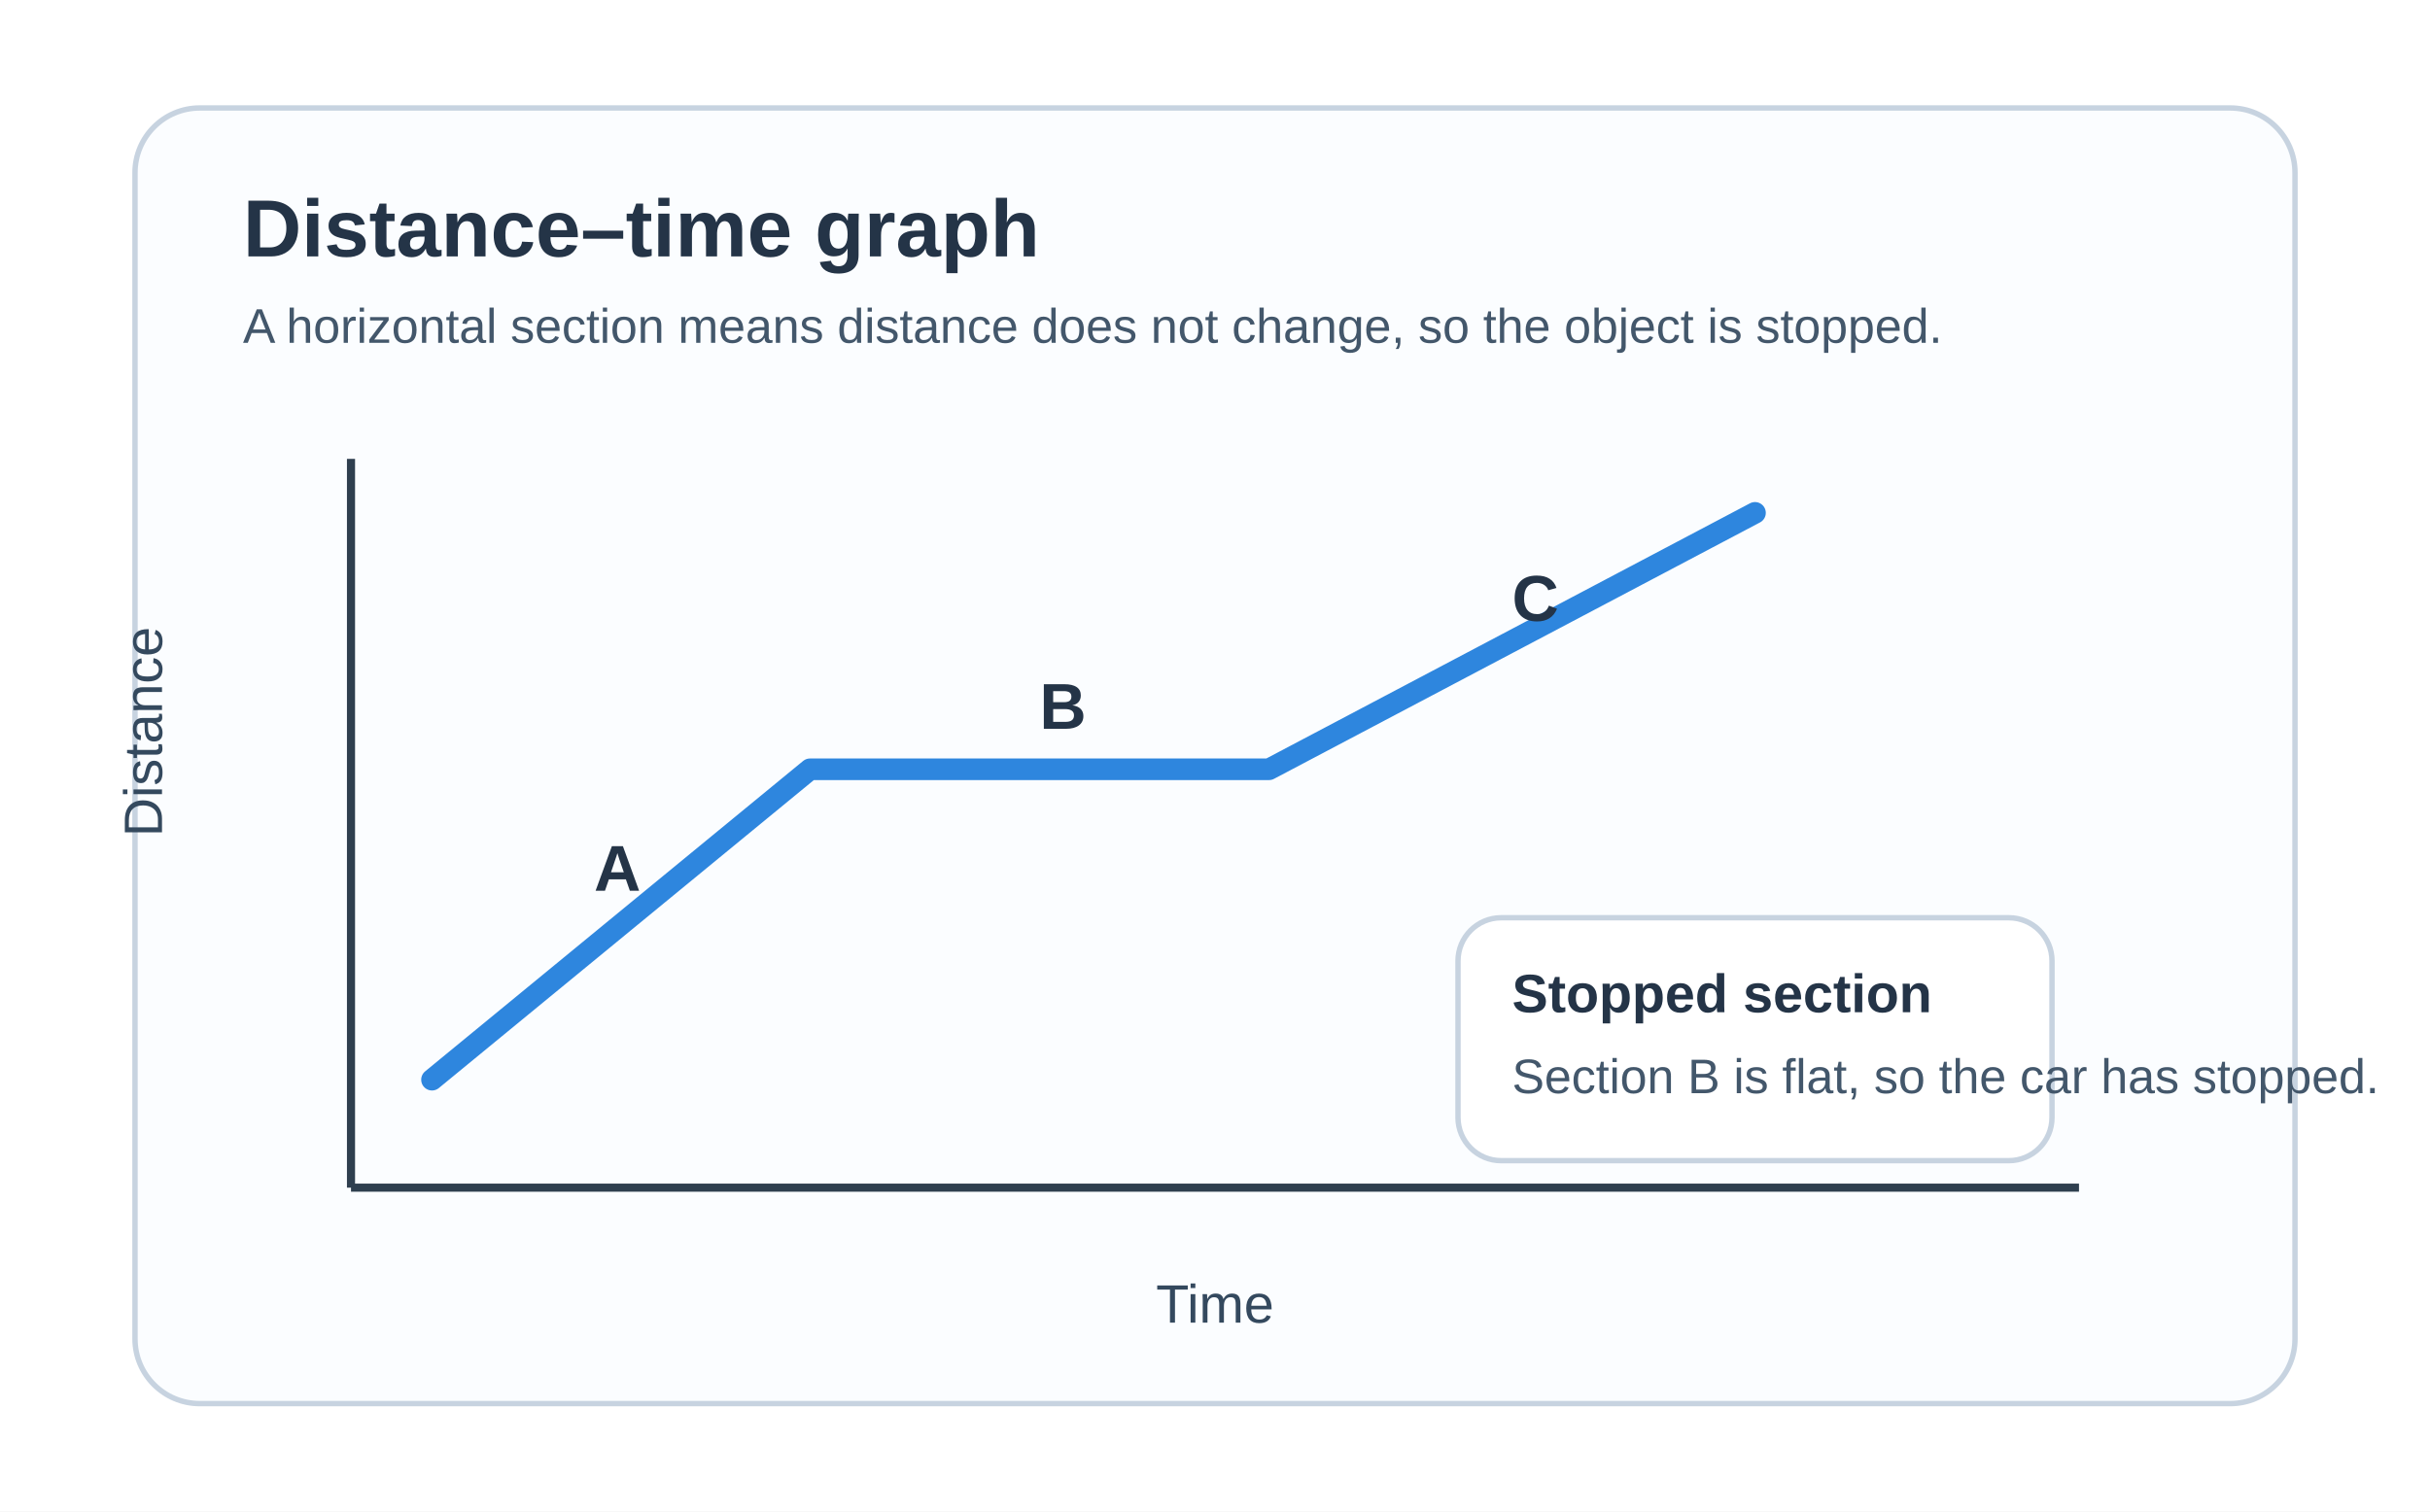
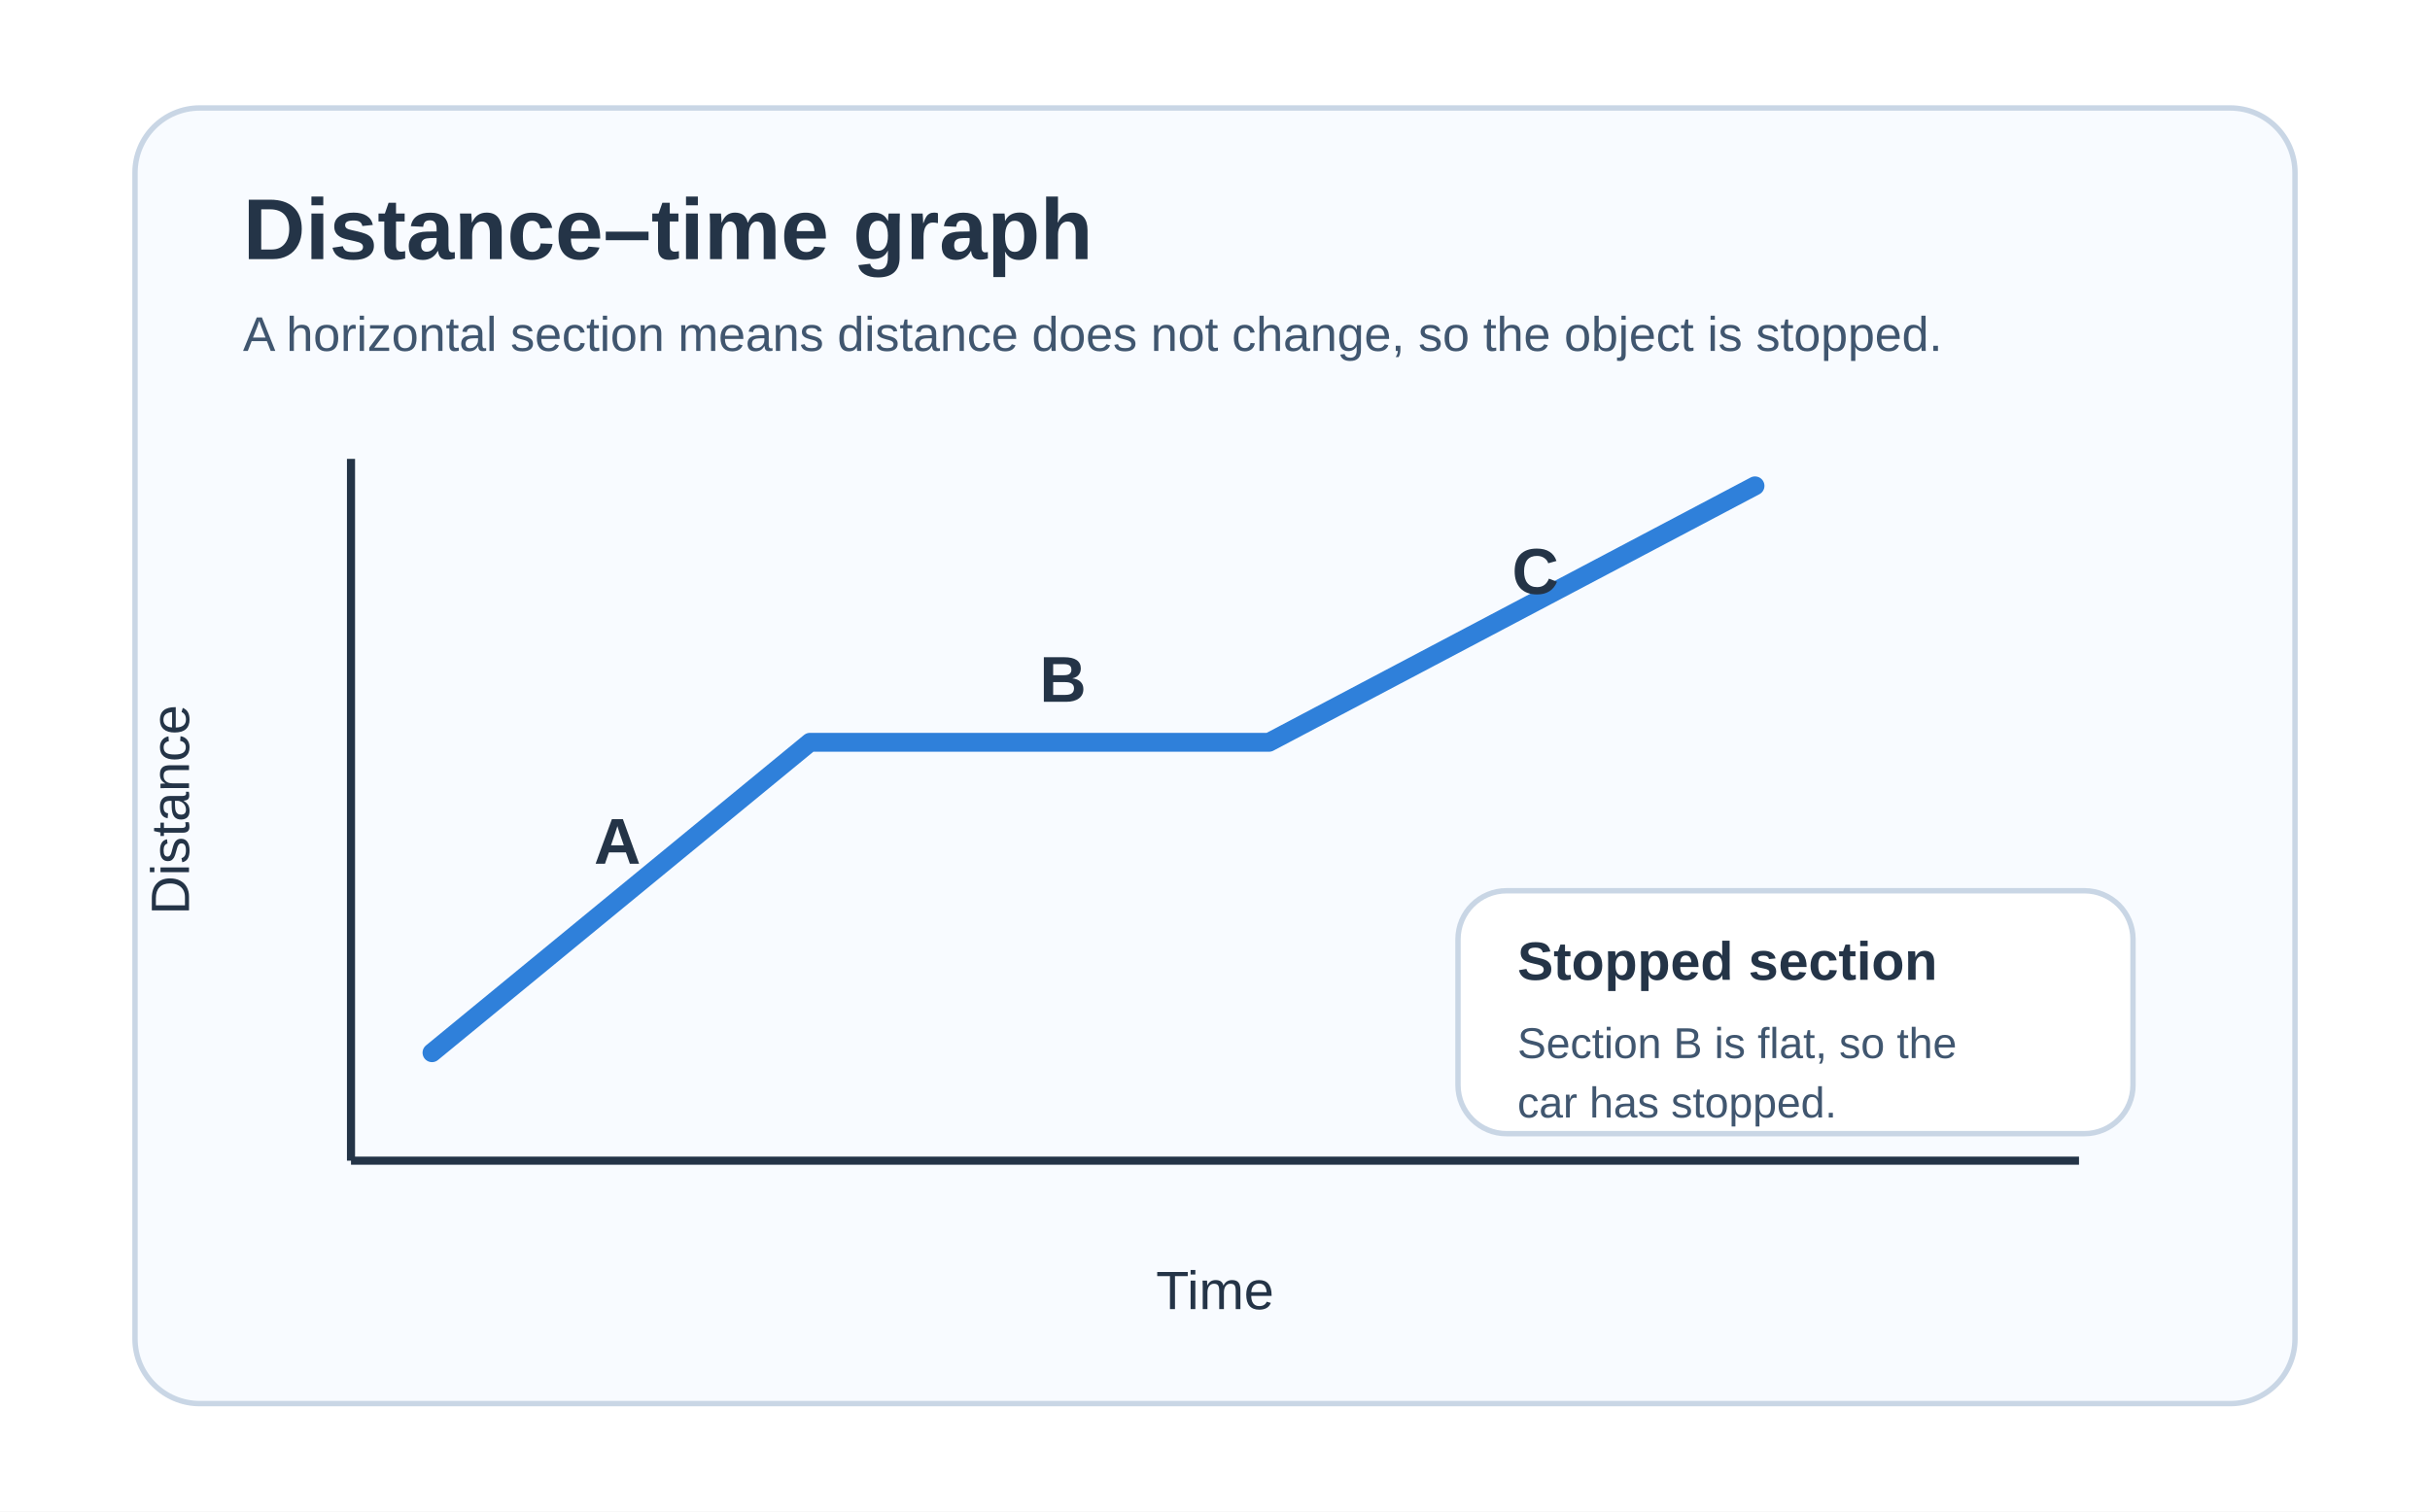
<svg xmlns="http://www.w3.org/2000/svg" viewBox="0 0 900 560" role="img" aria-labelledby="title desc">
  <rect width="900" height="560" fill="#ffffff" />
-   <rect x="50" y="40" width="800" height="480" rx="24" fill="#fbfdff" stroke="#c7d3e0" stroke-width="2" />
-   <text x="90" y="95" font-family="Arial, Helvetica, sans-serif" font-size="30" font-weight="700" fill="#243447">Distance–time graph</text>
-   <text x="90" y="127" font-family="Arial, Helvetica, sans-serif" font-size="18" fill="#43576b">A horizontal section means distance does not change, so the object is stopped.</text>
-   <line x1="130" y1="440" x2="770" y2="440" stroke="#2f3f4f" stroke-width="3" />
-   <line x1="130" y1="440" x2="130" y2="170" stroke="#2f3f4f" stroke-width="3" />
-   <text x="450" y="490" text-anchor="middle" font-family="Arial, Helvetica, sans-serif" font-size="20" fill="#34495e">Time</text>
-   <text x="60" y="310" transform="rotate(-90 60 310)" font-family="Arial, Helvetica, sans-serif" font-size="20" fill="#34495e">Distance</text>
-   <path d="M160 400 L300 285 L470 285 L650 190" fill="none" stroke="#2e86de" stroke-width="8" stroke-linecap="round" stroke-linejoin="round" />
-   <g font-family="Arial, Helvetica, sans-serif" font-size="24" font-weight="700" fill="#243447">
-     <text x="220" y="330">A</text>
-     <text x="385" y="270">B</text>
-     <text x="560" y="230">C</text>
-   </g>
-   <rect x="540" y="340" width="220" height="90" rx="16" fill="#ffffff" stroke="#c7d3e0" stroke-width="2" />
-   <text x="560" y="375" font-family="Arial, Helvetica, sans-serif" font-size="20" font-weight="700" fill="#243447">Stopped section</text>
-   <text x="560" y="405" font-family="Arial, Helvetica, sans-serif" font-size="18" fill="#43576b">Section B is flat, so the car has stopped.</text>
+   <rect x="50" y="40" width="800" height="480" rx="24" fill="#f8fbff" stroke="#c9d6e5" stroke-width="2" />
+   <text x="90" y="96" font-family="Arial, sans-serif" font-size="32" font-weight="700" fill="#243447">Distance–time graph</text>
+   <text x="90" y="130" font-family="Arial, sans-serif" font-size="18" fill="#40566f">A horizontal section means distance does not change, so the object is stopped.</text>
+   <line x1="130" y1="430" x2="770" y2="430" stroke="#243447" stroke-width="3" />
+   <line x1="130" y1="430" x2="130" y2="170" stroke="#243447" stroke-width="3" />
+   <text x="450" y="485" text-anchor="middle" font-family="Arial, sans-serif" font-size="20" fill="#243447">Time</text>
+   <text x="70" y="300" transform="rotate(-90 70 300)" text-anchor="middle" font-family="Arial, sans-serif" font-size="20" fill="#243447">Distance</text>
+   <polyline points="160,390 300,275 470,275 650,180" fill="none" stroke="#2f80da" stroke-width="7" stroke-linecap="round" stroke-linejoin="round" />
+   <text x="220" y="320" font-family="Arial, sans-serif" font-size="24" font-weight="700" fill="#243447">A</text>
+   <text x="385" y="260" font-family="Arial, sans-serif" font-size="24" font-weight="700" fill="#243447">B</text>
+   <text x="560" y="220" font-family="Arial, sans-serif" font-size="24" font-weight="700" fill="#243447">C</text>
+   <rect x="540" y="330" width="250" height="90" rx="18" fill="#ffffff" stroke="#c9d6e5" stroke-width="2" />
+   <text x="562" y="363" font-family="Arial, sans-serif" font-size="20" font-weight="700" fill="#243447">Stopped section</text>
+   <text x="562" y="392" font-family="Arial, sans-serif" font-size="16" fill="#40566f">Section B is flat, so the</text>
+   <text x="562" y="414" font-family="Arial, sans-serif" font-size="16" fill="#40566f">car has stopped.</text>
</svg>
